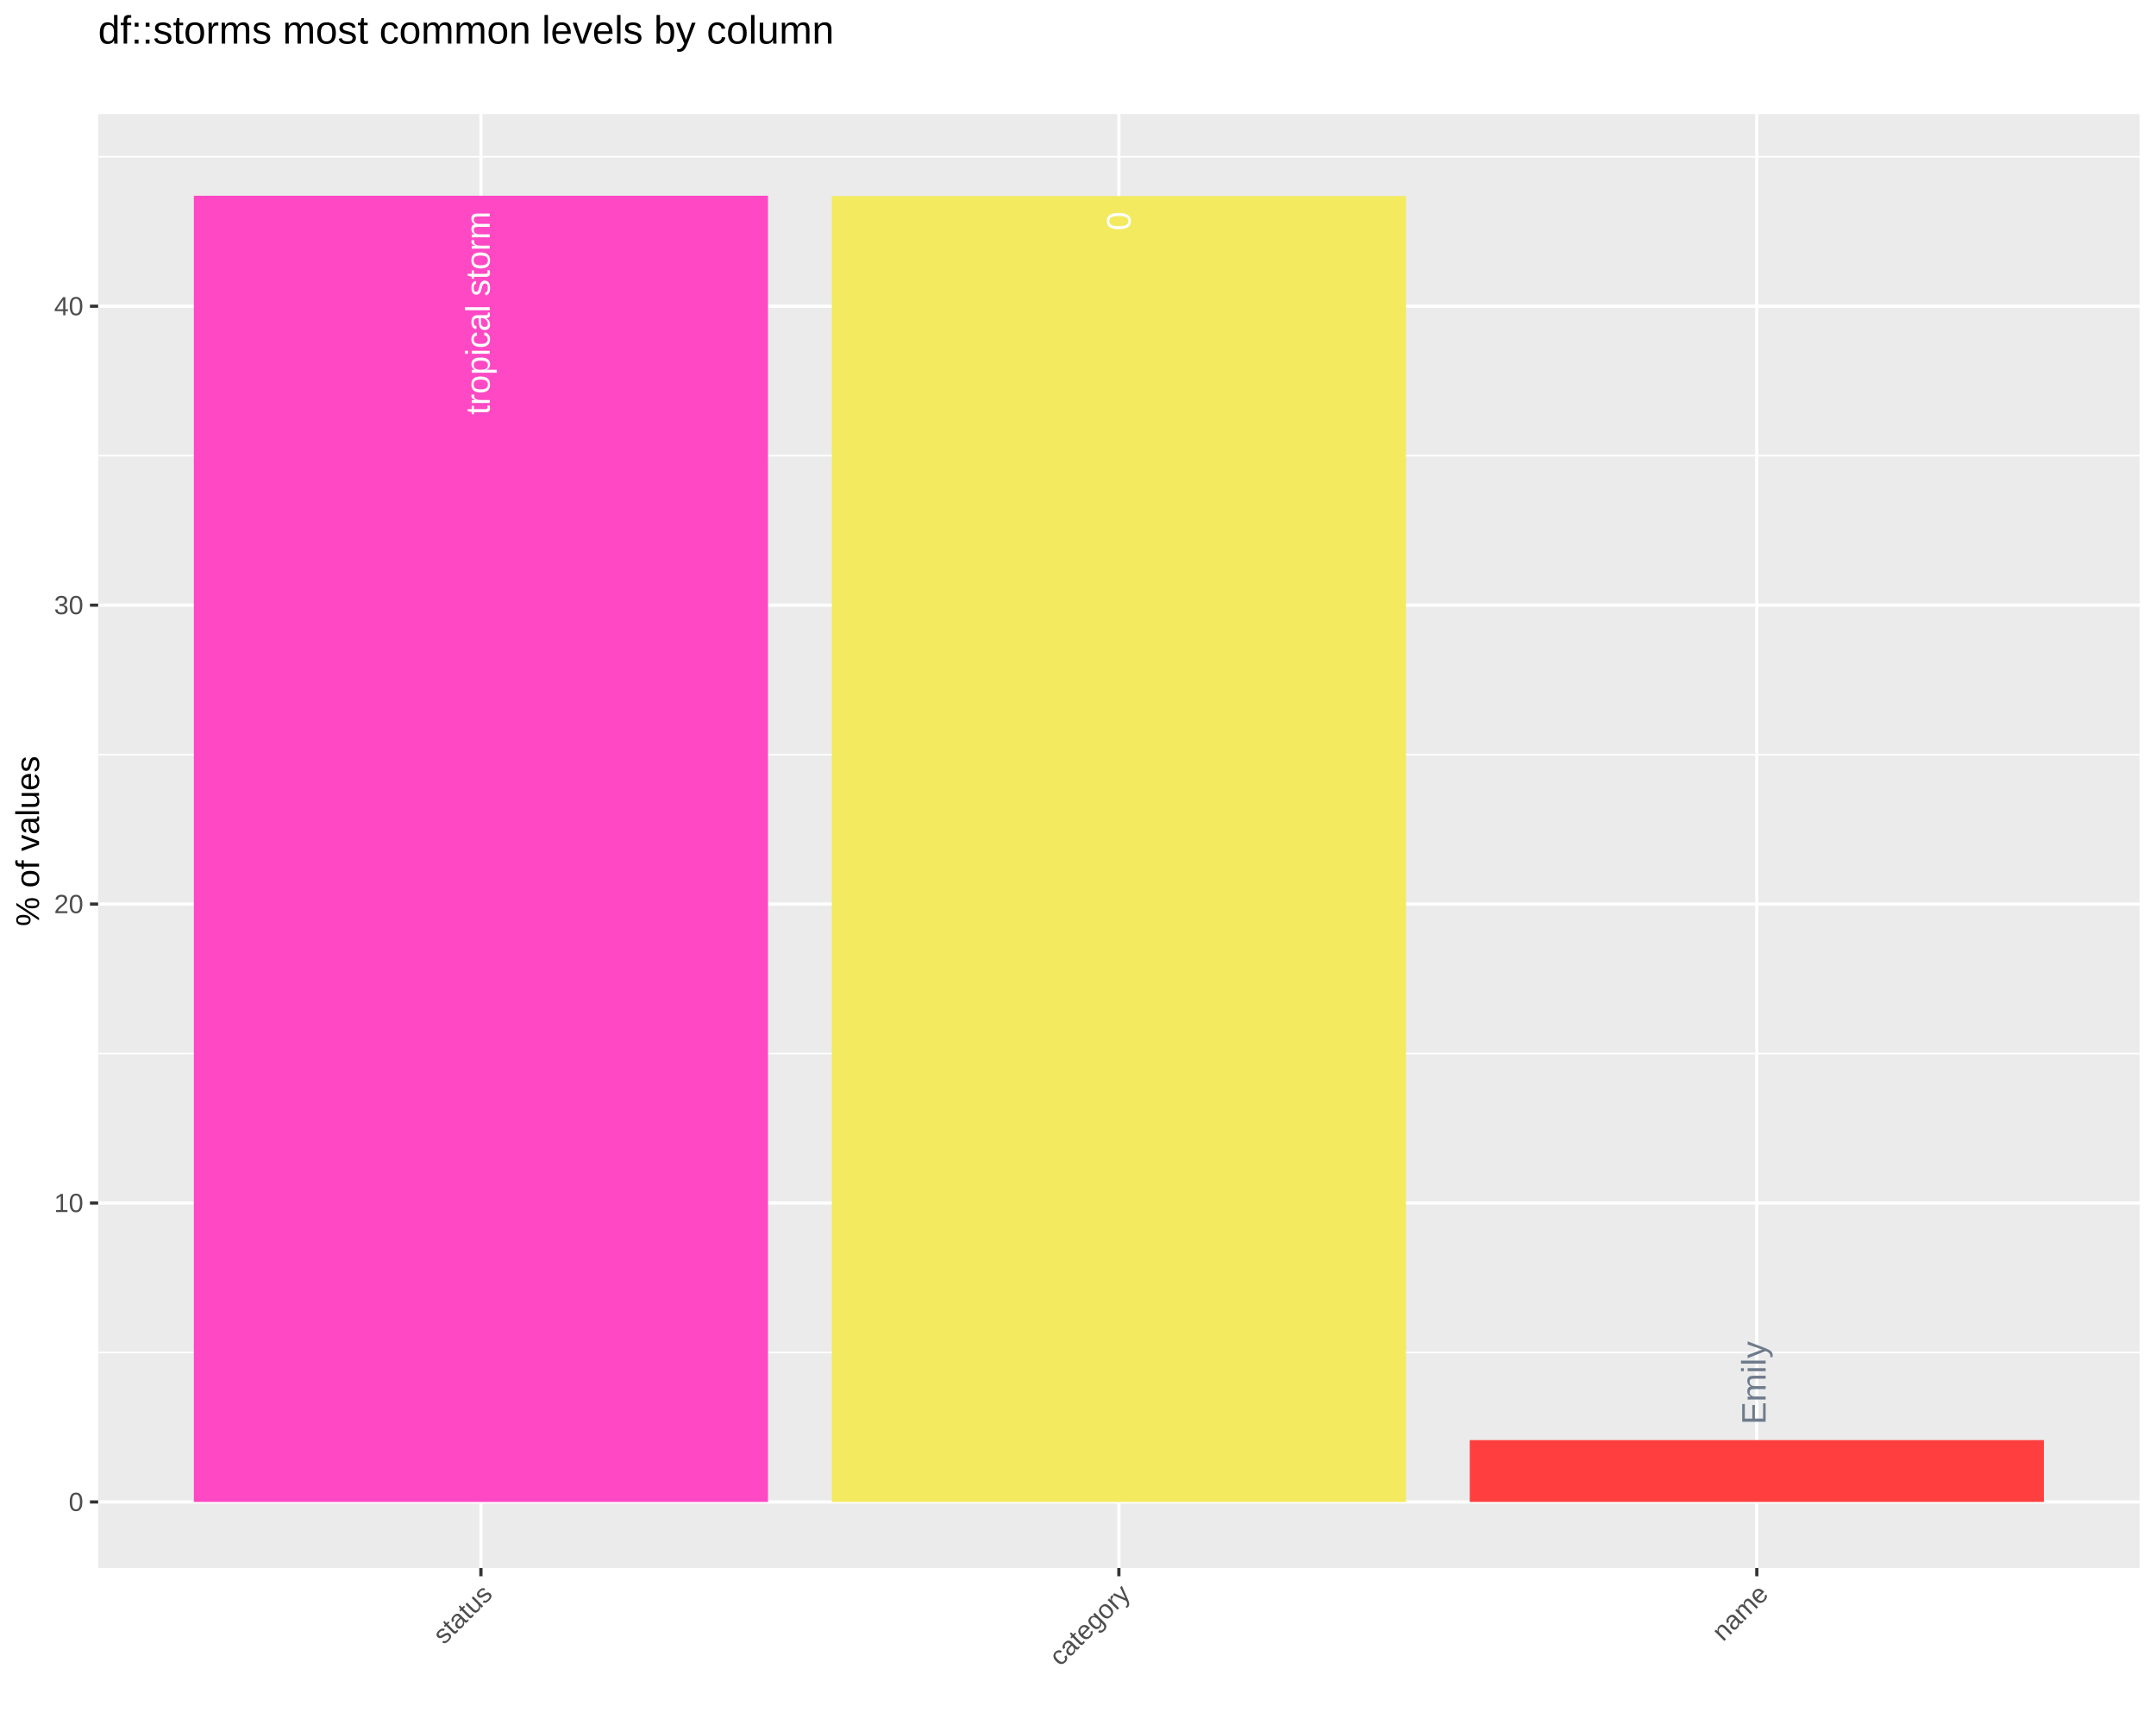
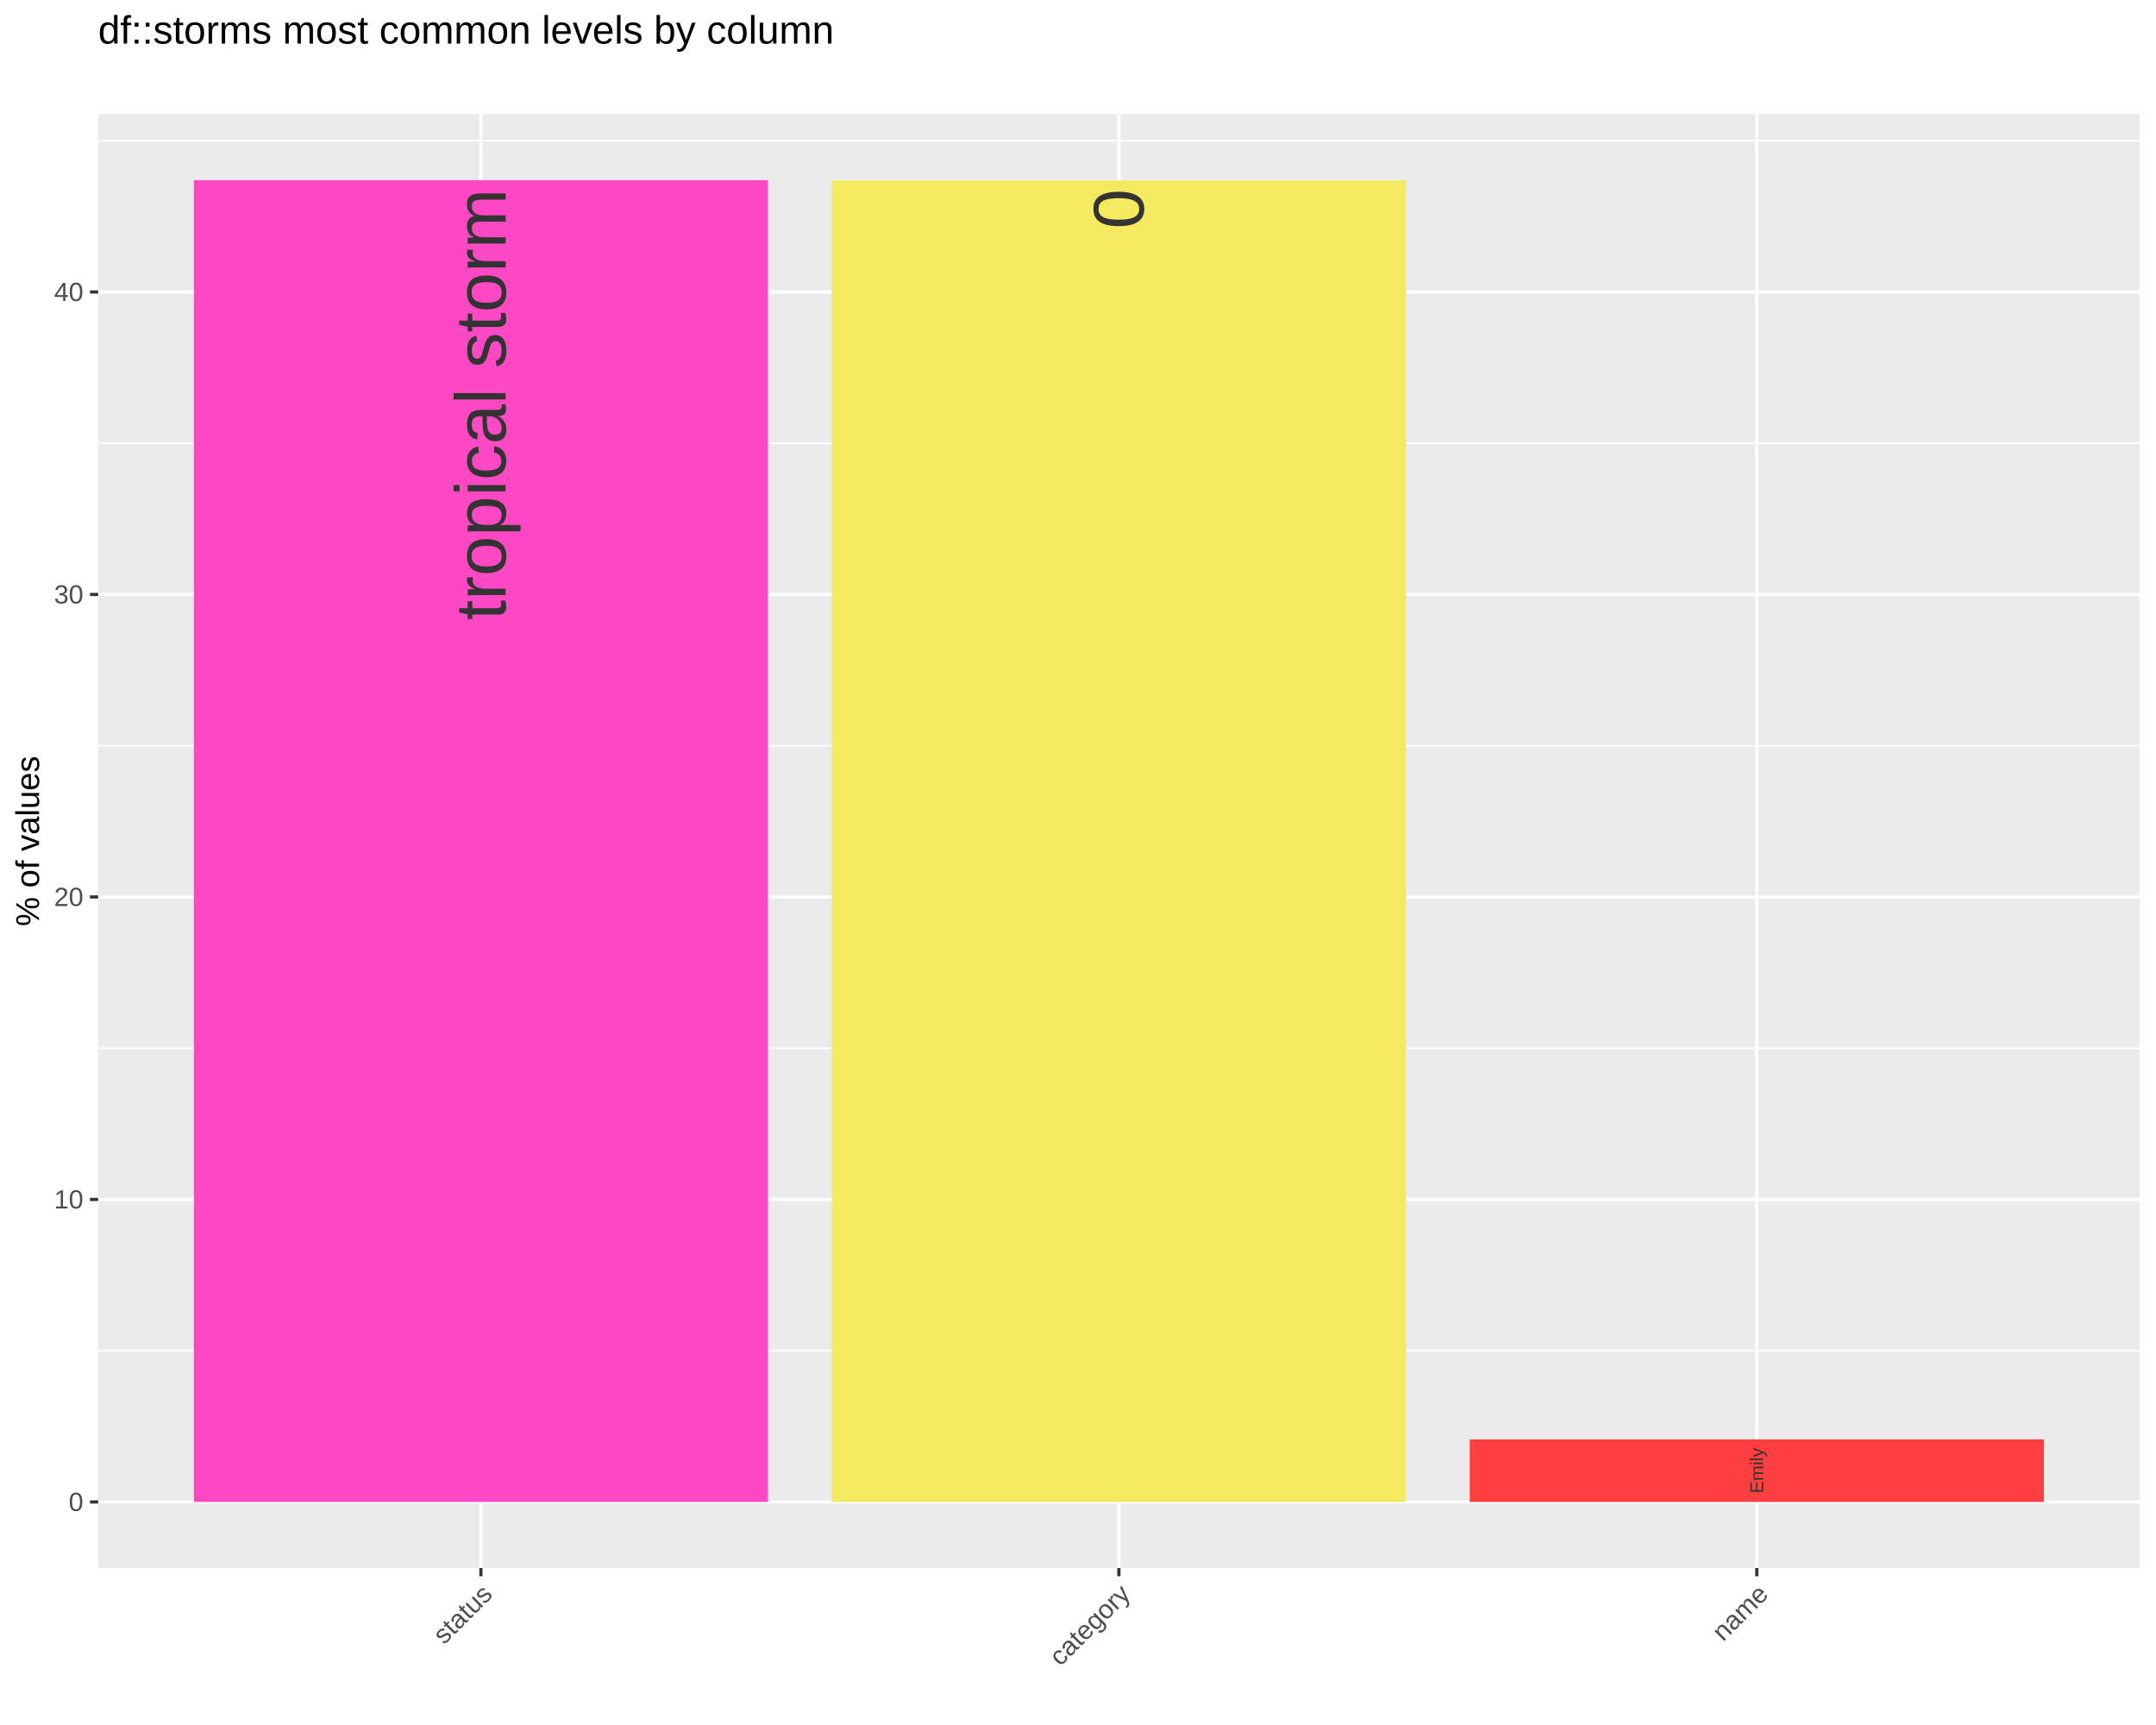
<svg xmlns="http://www.w3.org/2000/svg" viewBox="0 0 720.00 576.00">
  <defs>
    <style type="text/css">
    line, polyline, polygon, path, rect, circle {
      fill: none;
      stroke: #000000;
      stroke-linecap: round;
      stroke-linejoin: round;
      stroke-miterlimit: 10.00;
    }
  </style>
  </defs>
  <rect width="100%" height="100%" style="stroke: none; fill: #FFFFFF;" />
  <rect x="0.00" y="0.00" width="720.00" height="576.00" style="stroke-width: 1.07; stroke: #FFFFFF; fill: #FFFFFF;" />
  <defs>
    <clipPath id="cpMzIuNzh8NzE0LjUyfDUyMy41OHwzOC4wOQ==">
      <rect x="32.78" y="38.09" width="681.74" height="485.49" />
    </clipPath>
  </defs>
  <rect x="32.78" y="38.09" width="681.74" height="485.49" style="stroke-width: 1.07; stroke: none; fill: #EBEBEB;" clip-path="url(#cpMzIuNzh8NzE0LjUyfDUyMy41OHwzOC4wOQ==)" />
-   <polyline points="32.78,451.61 714.52,451.61 " style="stroke-width: 0.53; stroke: #FFFFFF; stroke-linecap: butt;" clip-path="url(#cpMzIuNzh8NzE0LjUyfDUyMy41OHwzOC4wOQ==)" />
-   <polyline points="32.78,351.79 714.52,351.79 " style="stroke-width: 0.53; stroke: #FFFFFF; stroke-linecap: butt;" clip-path="url(#cpMzIuNzh8NzE0LjUyfDUyMy41OHwzOC4wOQ==)" />
-   <polyline points="32.78,251.98 714.52,251.98 " style="stroke-width: 0.53; stroke: #FFFFFF; stroke-linecap: butt;" clip-path="url(#cpMzIuNzh8NzE0LjUyfDUyMy41OHwzOC4wOQ==)" />
-   <polyline points="32.78,152.16 714.52,152.16 " style="stroke-width: 0.53; stroke: #FFFFFF; stroke-linecap: butt;" clip-path="url(#cpMzIuNzh8NzE0LjUyfDUyMy41OHwzOC4wOQ==)" />
-   <polyline points="32.78,52.34 714.52,52.34 " style="stroke-width: 0.53; stroke: #FFFFFF; stroke-linecap: butt;" clip-path="url(#cpMzIuNzh8NzE0LjUyfDUyMy41OHwzOC4wOQ==)" />
+   <polyline points="32.78,451.01 714.52,451.01 " style="stroke-width: 0.53; stroke: #FFFFFF; stroke-linecap: butt;" clip-path="url(#cpMzIuNzh8NzE0LjUyfDUyMy41OHwzOC4wOQ==)" />
+   <polyline points="32.78,350.01 714.52,350.01 " style="stroke-width: 0.53; stroke: #FFFFFF; stroke-linecap: butt;" clip-path="url(#cpMzIuNzh8NzE0LjUyfDUyMy41OHwzOC4wOQ==)" />
+   <polyline points="32.78,249.00 714.52,249.00 " style="stroke-width: 0.53; stroke: #FFFFFF; stroke-linecap: butt;" clip-path="url(#cpMzIuNzh8NzE0LjUyfDUyMy41OHwzOC4wOQ==)" />
+   <polyline points="32.78,148.00 714.52,148.00 " style="stroke-width: 0.53; stroke: #FFFFFF; stroke-linecap: butt;" clip-path="url(#cpMzIuNzh8NzE0LjUyfDUyMy41OHwzOC4wOQ==)" />
+   <polyline points="32.78,46.99 714.52,46.99 " style="stroke-width: 0.53; stroke: #FFFFFF; stroke-linecap: butt;" clip-path="url(#cpMzIuNzh8NzE0LjUyfDUyMy41OHwzOC4wOQ==)" />
  <polyline points="32.78,501.52 714.52,501.52 " style="stroke-width: 1.07; stroke: #FFFFFF; stroke-linecap: butt;" clip-path="url(#cpMzIuNzh8NzE0LjUyfDUyMy41OHwzOC4wOQ==)" />
-   <polyline points="32.78,401.70 714.52,401.70 " style="stroke-width: 1.07; stroke: #FFFFFF; stroke-linecap: butt;" clip-path="url(#cpMzIuNzh8NzE0LjUyfDUyMy41OHwzOC4wOQ==)" />
-   <polyline points="32.78,301.88 714.52,301.88 " style="stroke-width: 1.07; stroke: #FFFFFF; stroke-linecap: butt;" clip-path="url(#cpMzIuNzh8NzE0LjUyfDUyMy41OHwzOC4wOQ==)" />
-   <polyline points="32.78,202.07 714.52,202.07 " style="stroke-width: 1.07; stroke: #FFFFFF; stroke-linecap: butt;" clip-path="url(#cpMzIuNzh8NzE0LjUyfDUyMy41OHwzOC4wOQ==)" />
-   <polyline points="32.78,102.25 714.52,102.25 " style="stroke-width: 1.07; stroke: #FFFFFF; stroke-linecap: butt;" clip-path="url(#cpMzIuNzh8NzE0LjUyfDUyMy41OHwzOC4wOQ==)" />
+   <polyline points="32.78,400.51 714.52,400.51 " style="stroke-width: 1.07; stroke: #FFFFFF; stroke-linecap: butt;" clip-path="url(#cpMzIuNzh8NzE0LjUyfDUyMy41OHwzOC4wOQ==)" />
+   <polyline points="32.78,299.51 714.52,299.51 " style="stroke-width: 1.07; stroke: #FFFFFF; stroke-linecap: butt;" clip-path="url(#cpMzIuNzh8NzE0LjUyfDUyMy41OHwzOC4wOQ==)" />
+   <polyline points="32.78,198.50 714.52,198.50 " style="stroke-width: 1.07; stroke: #FFFFFF; stroke-linecap: butt;" clip-path="url(#cpMzIuNzh8NzE0LjUyfDUyMy41OHwzOC4wOQ==)" />
+   <polyline points="32.78,97.50 714.52,97.50 " style="stroke-width: 1.07; stroke: #FFFFFF; stroke-linecap: butt;" clip-path="url(#cpMzIuNzh8NzE0LjUyfDUyMy41OHwzOC4wOQ==)" />
  <polyline points="160.60,523.58 160.60,38.09 " style="stroke-width: 1.07; stroke: #FFFFFF; stroke-linecap: butt;" clip-path="url(#cpMzIuNzh8NzE0LjUyfDUyMy41OHwzOC4wOQ==)" />
  <polyline points="373.65,523.58 373.65,38.09 " style="stroke-width: 1.07; stroke: #FFFFFF; stroke-linecap: butt;" clip-path="url(#cpMzIuNzh8NzE0LjUyfDUyMy41OHwzOC4wOQ==)" />
  <polyline points="586.69,523.58 586.69,38.09 " style="stroke-width: 1.07; stroke: #FFFFFF; stroke-linecap: butt;" clip-path="url(#cpMzIuNzh8NzE0LjUyfDUyMy41OHwzOC4wOQ==)" />
-   <rect x="64.73" y="65.36" width="191.74" height="436.16" style="stroke-width: 1.07; stroke: none; stroke-linecap: square; stroke-linejoin: miter; fill: #FF48C4;" clip-path="url(#cpMzIuNzh8NzE0LjUyfDUyMy41OHwzOC4wOQ==)" />
-   <rect x="277.78" y="65.46" width="191.74" height="436.06" style="stroke-width: 1.07; stroke: none; stroke-linecap: square; stroke-linejoin: miter; fill: #F3EA5F;" clip-path="url(#cpMzIuNzh8NzE0LjUyfDUyMy41OHwzOC4wOQ==)" />
-   <rect x="490.82" y="480.87" width="191.74" height="20.64" style="stroke-width: 1.07; stroke: none; stroke-linecap: square; stroke-linejoin: miter; fill: #FF3F3F;" clip-path="url(#cpMzIuNzh8NzE0LjUyfDUyMy41OHwzOC4wOQ==)" />
+   <rect x="64.73" y="60.16" width="191.74" height="441.35" style="stroke-width: 1.07; stroke: none; stroke-linecap: square; stroke-linejoin: miter; fill: #FF48C4;" clip-path="url(#cpMzIuNzh8NzE0LjUyfDUyMy41OHwzOC4wOQ==)" />
+   <rect x="277.78" y="60.26" width="191.74" height="441.25" style="stroke-width: 1.07; stroke: none; stroke-linecap: square; stroke-linejoin: miter; fill: #F3EA5F;" clip-path="url(#cpMzIuNzh8NzE0LjUyfDUyMy41OHwzOC4wOQ==)" />
+   <rect x="490.82" y="480.63" width="191.74" height="20.89" style="stroke-width: 1.07; stroke: none; stroke-linecap: square; stroke-linejoin: miter; fill: #FF3F3F;" clip-path="url(#cpMzIuNzh8NzE0LjUyfDUyMy41OHwzOC4wOQ==)" />
  <g clip-path="url(#cpMzIuNzh8NzE0LjUyfDUyMy41OHwzOC4wOQ==)">
-     <text transform="translate(163.55,138.49) rotate(-90)" style="font-size: 11.38px; fill: #FFFFFF; font-family: Liberation Sans;" textLength="3.16px" lengthAdjust="spacingAndGlyphs">t</text>
+     <text transform="translate(168.86,207.04) rotate(-90)" style="font-size: 24.00px; fill: #333333; font-family: Liberation Sans;" textLength="144.05px" lengthAdjust="spacingAndGlyphs">tropical storm</text>
  </g>
  <g clip-path="url(#cpMzIuNzh8NzE0LjUyfDUyMy41OHwzOC4wOQ==)">
-     <text transform="translate(163.55,135.33) rotate(-90)" style="font-size: 11.38px; fill: #FFFFFF; font-family: Liberation Sans;" textLength="3.78px" lengthAdjust="spacingAndGlyphs">r</text>
+     <text transform="translate(381.91,76.44) rotate(-90)" style="font-size: 24.00px; fill: #333333; font-family: Liberation Sans;" textLength="13.34px" lengthAdjust="spacingAndGlyphs">0</text>
  </g>
  <g clip-path="url(#cpMzIuNzh8NzE0LjUyfDUyMy41OHwzOC4wOQ==)">
-     <text transform="translate(163.55,131.55) rotate(-90)" style="font-size: 11.38px; fill: #FFFFFF; font-family: Liberation Sans;" textLength="6.33px" lengthAdjust="spacingAndGlyphs">o</text>
-   </g>
-   <g clip-path="url(#cpMzIuNzh8NzE0LjUyfDUyMy41OHwzOC4wOQ==)">
-     <text transform="translate(163.55,125.22) rotate(-90)" style="font-size: 11.38px; fill: #FFFFFF; font-family: Liberation Sans;" textLength="6.33px" lengthAdjust="spacingAndGlyphs">p</text>
-   </g>
-   <g clip-path="url(#cpMzIuNzh8NzE0LjUyfDUyMy41OHwzOC4wOQ==)">
-     <text transform="translate(163.55,118.89) rotate(-90)" style="font-size: 11.38px; fill: #FFFFFF; font-family: Liberation Sans;" textLength="2.53px" lengthAdjust="spacingAndGlyphs">i</text>
-   </g>
-   <g clip-path="url(#cpMzIuNzh8NzE0LjUyfDUyMy41OHwzOC4wOQ==)">
-     <text transform="translate(163.55,116.36) rotate(-90)" style="font-size: 11.38px; fill: #FFFFFF; font-family: Liberation Sans;" textLength="5.69px" lengthAdjust="spacingAndGlyphs">c</text>
-   </g>
-   <g clip-path="url(#cpMzIuNzh8NzE0LjUyfDUyMy41OHwzOC4wOQ==)">
-     <text transform="translate(163.55,110.68) rotate(-90)" style="font-size: 11.38px; fill: #FFFFFF; font-family: Liberation Sans;" textLength="6.33px" lengthAdjust="spacingAndGlyphs">a</text>
-   </g>
-   <g clip-path="url(#cpMzIuNzh8NzE0LjUyfDUyMy41OHwzOC4wOQ==)">
-     <text transform="translate(163.55,104.35) rotate(-90)" style="font-size: 11.38px; fill: #FFFFFF; font-family: Liberation Sans;" textLength="2.53px" lengthAdjust="spacingAndGlyphs">l</text>
-   </g>
-   <g clip-path="url(#cpMzIuNzh8NzE0LjUyfDUyMy41OHwzOC4wOQ==)">
-     <text transform="translate(163.55,101.82) rotate(-90)" style="font-size: 11.38px; fill: #FFFFFF; font-family: Symbola;" textLength="2.84px" lengthAdjust="spacingAndGlyphs"> </text>
-   </g>
-   <g clip-path="url(#cpMzIuNzh8NzE0LjUyfDUyMy41OHwzOC4wOQ==)">
-     <text transform="translate(163.55,98.97) rotate(-90)" style="font-size: 11.38px; fill: #FFFFFF; font-family: Liberation Sans;" textLength="5.69px" lengthAdjust="spacingAndGlyphs">s</text>
-   </g>
-   <g clip-path="url(#cpMzIuNzh8NzE0LjUyfDUyMy41OHwzOC4wOQ==)">
-     <text transform="translate(163.55,93.28) rotate(-90)" style="font-size: 11.38px; fill: #FFFFFF; font-family: Liberation Sans;" textLength="3.16px" lengthAdjust="spacingAndGlyphs">t</text>
-   </g>
-   <g clip-path="url(#cpMzIuNzh8NzE0LjUyfDUyMy41OHwzOC4wOQ==)">
-     <text transform="translate(163.55,90.13) rotate(-90)" style="font-size: 11.38px; fill: #FFFFFF; font-family: Liberation Sans;" textLength="6.33px" lengthAdjust="spacingAndGlyphs">o</text>
-   </g>
-   <g clip-path="url(#cpMzIuNzh8NzE0LjUyfDUyMy41OHwzOC4wOQ==)">
-     <text transform="translate(163.55,83.80) rotate(-90)" style="font-size: 11.38px; fill: #FFFFFF; font-family: Liberation Sans;" textLength="3.78px" lengthAdjust="spacingAndGlyphs">r</text>
-   </g>
-   <g clip-path="url(#cpMzIuNzh8NzE0LjUyfDUyMy41OHwzOC4wOQ==)">
-     <text transform="translate(163.55,80.02) rotate(-90)" style="font-size: 11.38px; fill: #FFFFFF; font-family: Liberation Sans;" textLength="9.47px" lengthAdjust="spacingAndGlyphs">m</text>
-   </g>
-   <g clip-path="url(#cpMzIuNzh8NzE0LjUyfDUyMy41OHwzOC4wOQ==)">
-     <text transform="translate(377.56,76.98) rotate(-90)" style="font-size: 11.38px; fill: #FFFFFF; font-family: Liberation Sans;" textLength="6.33px" lengthAdjust="spacingAndGlyphs">0</text>
-   </g>
-   <g clip-path="url(#cpMzIuNzh8NzE0LjUyfDUyMy41OHwzOC4wOQ==)">
-     <text transform="translate(589.64,475.68) rotate(-90)" style="font-size: 11.38px; fill: #6E7B8B; font-family: Liberation Sans;" textLength="7.59px" lengthAdjust="spacingAndGlyphs">E</text>
-   </g>
-   <g clip-path="url(#cpMzIuNzh8NzE0LjUyfDUyMy41OHwzOC4wOQ==)">
-     <text transform="translate(589.64,468.09) rotate(-90)" style="font-size: 11.38px; fill: #6E7B8B; font-family: Liberation Sans;" textLength="9.47px" lengthAdjust="spacingAndGlyphs">m</text>
-   </g>
-   <g clip-path="url(#cpMzIuNzh8NzE0LjUyfDUyMy41OHwzOC4wOQ==)">
-     <text transform="translate(589.64,458.62) rotate(-90)" style="font-size: 11.38px; fill: #6E7B8B; font-family: Liberation Sans;" textLength="2.53px" lengthAdjust="spacingAndGlyphs">i</text>
-   </g>
-   <g clip-path="url(#cpMzIuNzh8NzE0LjUyfDUyMy41OHwzOC4wOQ==)">
-     <text transform="translate(589.64,456.09) rotate(-90)" style="font-size: 11.38px; fill: #6E7B8B; font-family: Liberation Sans;" textLength="2.53px" lengthAdjust="spacingAndGlyphs">l</text>
-   </g>
-   <g clip-path="url(#cpMzIuNzh8NzE0LjUyfDUyMy41OHwzOC4wOQ==)">
-     <text transform="translate(589.64,453.56) rotate(-90)" style="font-size: 11.38px; fill: #6E7B8B; font-family: Liberation Sans;" textLength="5.69px" lengthAdjust="spacingAndGlyphs">y</text>
+     <text transform="translate(588.83,498.65) rotate(-90)" style="font-size: 6.22px; fill: #333333; font-family: Liberation Sans;" textLength="15.19px" lengthAdjust="spacingAndGlyphs">Emily</text>
  </g>
  <defs>
    <clipPath id="cpMC4wMHw3MjAuMDB8NTc2LjAwfDAuMDA=">
      <rect x="0.00" y="0.00" width="720.00" height="576.00" />
    </clipPath>
  </defs>
  <g clip-path="url(#cpMC4wMHw3MjAuMDB8NTc2LjAwfDAuMDA=)">
    <text x="22.95" y="504.54" style="font-size: 8.80px; fill: #4D4D4D; font-family: Liberation Sans;" textLength="4.89px" lengthAdjust="spacingAndGlyphs">0</text>
  </g>
  <g clip-path="url(#cpMC4wMHw3MjAuMDB8NTc2LjAwfDAuMDA=)">
-     <text x="18.06" y="404.72" style="font-size: 8.80px; fill: #4D4D4D; font-family: Liberation Sans;" textLength="9.78px" lengthAdjust="spacingAndGlyphs">10</text>
+     <text x="18.06" y="403.53" style="font-size: 8.80px; fill: #4D4D4D; font-family: Liberation Sans;" textLength="9.78px" lengthAdjust="spacingAndGlyphs">10</text>
  </g>
  <g clip-path="url(#cpMC4wMHw3MjAuMDB8NTc2LjAwfDAuMDA=)">
-     <text x="18.06" y="304.91" style="font-size: 8.80px; fill: #4D4D4D; font-family: Liberation Sans;" textLength="9.78px" lengthAdjust="spacingAndGlyphs">20</text>
+     <text x="18.06" y="302.53" style="font-size: 8.80px; fill: #4D4D4D; font-family: Liberation Sans;" textLength="9.78px" lengthAdjust="spacingAndGlyphs">20</text>
  </g>
  <g clip-path="url(#cpMC4wMHw3MjAuMDB8NTc2LjAwfDAuMDA=)">
-     <text x="18.06" y="205.09" style="font-size: 8.80px; fill: #4D4D4D; font-family: Liberation Sans;" textLength="9.78px" lengthAdjust="spacingAndGlyphs">30</text>
+     <text x="18.06" y="201.52" style="font-size: 8.80px; fill: #4D4D4D; font-family: Liberation Sans;" textLength="9.78px" lengthAdjust="spacingAndGlyphs">30</text>
  </g>
  <g clip-path="url(#cpMC4wMHw3MjAuMDB8NTc2LjAwfDAuMDA=)">
-     <text x="18.06" y="105.27" style="font-size: 8.80px; fill: #4D4D4D; font-family: Liberation Sans;" textLength="9.78px" lengthAdjust="spacingAndGlyphs">40</text>
+     <text x="18.06" y="100.52" style="font-size: 8.80px; fill: #4D4D4D; font-family: Liberation Sans;" textLength="9.78px" lengthAdjust="spacingAndGlyphs">40</text>
  </g>
  <polyline points="30.04,501.52 32.78,501.52 " style="stroke-width: 1.07; stroke: #333333; stroke-linecap: butt;" clip-path="url(#cpMC4wMHw3MjAuMDB8NTc2LjAwfDAuMDA=)" />
-   <polyline points="30.04,401.70 32.78,401.70 " style="stroke-width: 1.07; stroke: #333333; stroke-linecap: butt;" clip-path="url(#cpMC4wMHw3MjAuMDB8NTc2LjAwfDAuMDA=)" />
-   <polyline points="30.04,301.88 32.78,301.88 " style="stroke-width: 1.07; stroke: #333333; stroke-linecap: butt;" clip-path="url(#cpMC4wMHw3MjAuMDB8NTc2LjAwfDAuMDA=)" />
-   <polyline points="30.04,202.07 32.78,202.07 " style="stroke-width: 1.07; stroke: #333333; stroke-linecap: butt;" clip-path="url(#cpMC4wMHw3MjAuMDB8NTc2LjAwfDAuMDA=)" />
-   <polyline points="30.04,102.25 32.78,102.25 " style="stroke-width: 1.07; stroke: #333333; stroke-linecap: butt;" clip-path="url(#cpMC4wMHw3MjAuMDB8NTc2LjAwfDAuMDA=)" />
+   <polyline points="30.04,400.51 32.78,400.51 " style="stroke-width: 1.07; stroke: #333333; stroke-linecap: butt;" clip-path="url(#cpMC4wMHw3MjAuMDB8NTc2LjAwfDAuMDA=)" />
+   <polyline points="30.04,299.51 32.78,299.51 " style="stroke-width: 1.07; stroke: #333333; stroke-linecap: butt;" clip-path="url(#cpMC4wMHw3MjAuMDB8NTc2LjAwfDAuMDA=)" />
+   <polyline points="30.04,198.50 32.78,198.50 " style="stroke-width: 1.07; stroke: #333333; stroke-linecap: butt;" clip-path="url(#cpMC4wMHw3MjAuMDB8NTc2LjAwfDAuMDA=)" />
+   <polyline points="30.04,97.50 32.78,97.50 " style="stroke-width: 1.07; stroke: #333333; stroke-linecap: butt;" clip-path="url(#cpMC4wMHw3MjAuMDB8NTc2LjAwfDAuMDA=)" />
  <polyline points="160.60,526.32 160.60,523.58 " style="stroke-width: 1.07; stroke: #333333; stroke-linecap: butt;" clip-path="url(#cpMC4wMHw3MjAuMDB8NTc2LjAwfDAuMDA=)" />
  <polyline points="373.65,526.32 373.65,523.58 " style="stroke-width: 1.07; stroke: #333333; stroke-linecap: butt;" clip-path="url(#cpMC4wMHw3MjAuMDB8NTc2LjAwfDAuMDA=)" />
  <polyline points="586.69,526.32 586.69,523.58 " style="stroke-width: 1.07; stroke: #333333; stroke-linecap: butt;" clip-path="url(#cpMC4wMHw3MjAuMDB8NTc2LjAwfDAuMDA=)" />
  <g clip-path="url(#cpMC4wMHw3MjAuMDB8NTc2LjAwfDAuMDA=)">
    <text transform="translate(148.28,549.39) rotate(-45)" style="font-size: 8.80px; fill: #4D4D4D; font-family: Liberation Sans;" textLength="23.47px" lengthAdjust="spacingAndGlyphs">status</text>
  </g>
  <g clip-path="url(#cpMC4wMHw3MjAuMDB8NTc2LjAwfDAuMDA=)">
    <text transform="translate(354.07,556.64) rotate(-45)" style="font-size: 8.80px; fill: #4D4D4D; font-family: Liberation Sans;" textLength="33.73px" lengthAdjust="spacingAndGlyphs">category</text>
  </g>
  <g clip-path="url(#cpMC4wMHw3MjAuMDB8NTc2LjAwfDAuMDA=)">
    <text transform="translate(575.41,548.35) rotate(-45)" style="font-size: 8.80px; fill: #4D4D4D; font-family: Liberation Sans;" textLength="22.00px" lengthAdjust="spacingAndGlyphs">name</text>
  </g>
  <g clip-path="url(#cpMC4wMHw3MjAuMDB8NTc2LjAwfDAuMDA=)">
    <text transform="translate(13.04,309.29) rotate(-90)" style="font-size: 11.00px; font-family: Liberation Sans;" textLength="56.91px" lengthAdjust="spacingAndGlyphs">% of values</text>
  </g>
  <g clip-path="url(#cpMC4wMHw3MjAuMDB8NTc2LjAwfDAuMDA=)">
    <text x="32.78" y="14.56" style="font-size: 13.20px; font-family: Liberation Sans;" textLength="245.38px" lengthAdjust="spacingAndGlyphs">df::storms most common levels by column</text>
  </g>
</svg>
